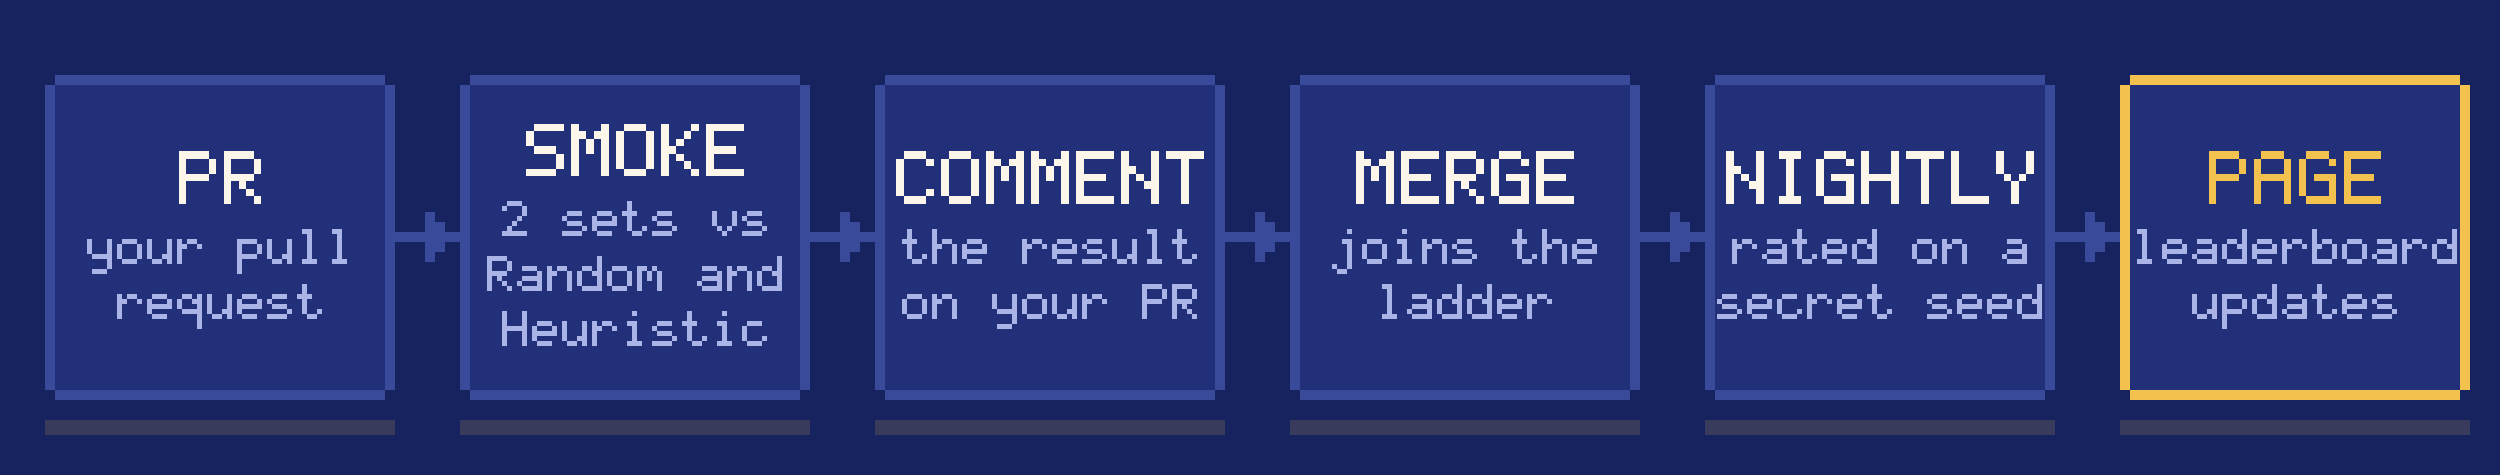
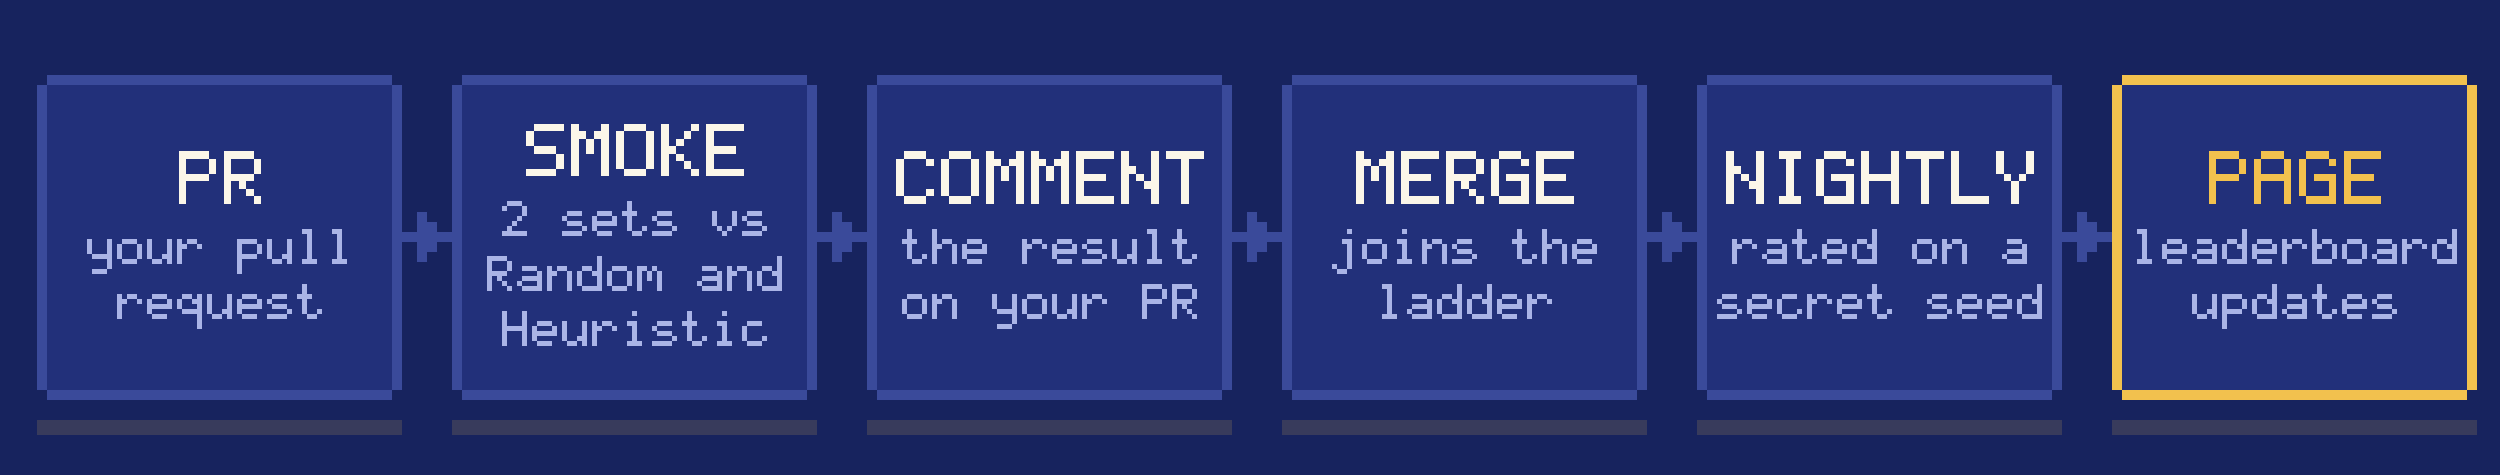
<svg xmlns="http://www.w3.org/2000/svg" viewBox="0 0 1000 190" width="1000" height="190" role="img" shape-rendering="crispEdges">
  <style>.eyes{animation:blink 5s steps(1) infinite}@keyframes blink{0%,93%{opacity:1}94%,97%{opacity:0}98%{opacity:1}}.lit{opacity:.15;animation:lit 6s steps(1) infinite}@keyframes lit{0%,16%{opacity:1}17%,100%{opacity:.15}}.l0{animation-delay:0.0s}.l1{animation-delay:1.0s}.l2{animation-delay:2.0s}.l3{animation-delay:3.0s}.l4{animation-delay:4.0s}.l5{animation-delay:5.0s}@media(prefers-reduced-motion:reduce){*{animation:none!important}.packet{display:none}}</style>
  <rect width="1000" height="190" fill="#17235e" />
  <g>
-     <path fill="#3a4a9a" d="M22 30h132v4h4v122h-4v4h-132v-4h-4v-122h4z" />
-     <path fill="#22307a" d="M22 34h132v122h-132z" />
+     <path fill="#3a4a9a" d="M19 30h138v4h4v122h-4v4h-138v-4h-4v-122h4z" />
+     <path fill="#22307a" d="M19 34h138v122h-138z" />
    <path fill="#fbf6e9" d="M71.5 60.5h12v3h-12zM71.5 63.5h3v3h-3zM83.5 63.5h3v3h-3zM71.5 66.5h3v3h-3zM83.5 66.5h3v3h-3zM71.5 69.5h12v3h-12zM71.5 72.5h3v3h-3zM71.5 75.5h3v3h-3zM71.5 78.5h3v3h-3zM89.5 60.5h12v3h-12zM89.5 63.5h3v3h-3zM101.5 63.5h3v3h-3zM89.5 66.5h3v3h-3zM101.5 66.5h3v3h-3zM89.5 69.5h12v3h-12zM89.5 72.5h3v3h-3zM95.5 72.5h3v3h-3zM89.5 75.5h3v3h-3zM98.5 75.5h3v3h-3zM89.5 78.5h3v3h-3zM101.5 78.5h3v3h-3z" />
    <path fill="#aab4e6" d="M35 95.5h2v2h-2zM43 95.5h2v2h-2zM35 97.5h2v2h-2zM43 97.5h2v2h-2zM35 99.5h2v2h-2zM43 99.5h2v2h-2zM37 101.5h8v2h-8zM43 103.5h2v2h-2zM43 105.5h2v2h-2zM37 107.5h6v2h-6zM49 95.5h6v2h-6zM47 97.5h2v2h-2zM55 97.5h2v2h-2zM47 99.5h2v2h-2zM55 99.5h2v2h-2zM47 101.5h2v2h-2zM55 101.5h2v2h-2zM49 103.5h6v2h-6zM59 95.5h2v2h-2zM67 95.5h2v2h-2zM59 97.5h2v2h-2zM67 97.5h2v2h-2zM59 99.5h2v2h-2zM67 99.5h2v2h-2zM59 101.5h2v2h-2zM65 101.5h4v2h-4zM61 103.5h4v2h-4zM67 103.5h2v2h-2zM71 95.5h2v2h-2zM75 95.5h4v2h-4zM71 97.5h4v2h-4zM79 97.5h2v2h-2zM71 99.5h2v2h-2zM71 101.5h2v2h-2zM71 103.5h2v2h-2zM95 95.5h8v2h-8zM95 97.5h2v2h-2zM103 97.5h2v2h-2zM95 99.5h2v2h-2zM103 99.5h2v2h-2zM95 101.5h8v2h-8zM95 103.5h2v2h-2zM95 105.5h2v2h-2zM95 107.5h2v2h-2zM107 95.5h2v2h-2zM115 95.5h2v2h-2zM107 97.5h2v2h-2zM115 97.5h2v2h-2zM107 99.5h2v2h-2zM115 99.5h2v2h-2zM107 101.5h2v2h-2zM113 101.5h4v2h-4zM109 103.5h4v2h-4zM115 103.5h2v2h-2zM121 91.5h4v2h-4zM123 93.5h2v2h-2zM123 95.5h2v2h-2zM123 97.5h2v2h-2zM123 99.5h2v2h-2zM123 101.5h2v2h-2zM121 103.5h6v2h-6zM133 91.5h4v2h-4zM135 93.5h2v2h-2zM135 95.5h2v2h-2zM135 97.5h2v2h-2zM135 99.5h2v2h-2zM135 101.5h2v2h-2zM133 103.5h6v2h-6z" />
    <path fill="#aab4e6" d="M47 117.5h2v2h-2zM51 117.5h4v2h-4zM47 119.5h4v2h-4zM55 119.5h2v2h-2zM47 121.5h2v2h-2zM47 123.5h2v2h-2zM47 125.5h2v2h-2zM61 117.5h6v2h-6zM59 119.5h2v2h-2zM67 119.5h2v2h-2zM59 121.5h10v2h-10zM59 123.5h2v2h-2zM61 125.5h6v2h-6zM73 117.5h4v2h-4zM79 117.5h2v2h-2zM71 119.5h2v2h-2zM77 119.5h4v2h-4zM71 121.5h2v2h-2zM79 121.5h2v2h-2zM73 123.5h8v2h-8zM79 125.5h2v2h-2zM79 127.5h2v2h-2zM79 129.5h2v2h-2zM83 117.5h2v2h-2zM91 117.5h2v2h-2zM83 119.5h2v2h-2zM91 119.5h2v2h-2zM83 121.5h2v2h-2zM91 121.5h2v2h-2zM83 123.5h2v2h-2zM89 123.5h4v2h-4zM85 125.5h4v2h-4zM91 125.5h2v2h-2zM97 117.5h6v2h-6zM95 119.5h2v2h-2zM103 119.5h2v2h-2zM95 121.5h10v2h-10zM95 123.5h2v2h-2zM97 125.5h6v2h-6zM109 117.5h6v2h-6zM107 119.5h2v2h-2zM109 121.5h6v2h-6zM115 123.5h2v2h-2zM107 125.5h8v2h-8zM121 113.5h2v2h-2zM121 115.5h2v2h-2zM119 117.5h6v2h-6zM121 119.5h2v2h-2zM121 121.5h2v2h-2zM121 123.5h2v2h-2zM127 123.5h2v2h-2zM123 125.5h4v2h-4z" />
  </g>
-   <rect class="lit l0" x="18" y="168" width="140" height="6" fill="#f2c14e" />
-   <path d="M158 95L184 95" fill="none" stroke="#3a4a9a" stroke-width="4" />
-   <path fill="#3a4a9a" d="M178 93h4v4h-4zM174 89h4v4h-4zM174 93h4v4h-4zM174 97h4v4h-4zM170 85h4v4h-4zM170 89h4v4h-4zM170 93h4v4h-4zM170 97h4v4h-4zM170 101h4v4h-4z" />
+   <rect class="lit l0" x="15" y="168" width="146" height="6" fill="#f2c14e" />
+   <path d="M161 95L181 95" fill="none" stroke="#3a4a9a" stroke-width="4" />
+   <path fill="#3a4a9a" d="M175 93h4v4h-4zM171 89h4v4h-4zM171 93h4v4h-4zM171 97h4v4h-4zM167 85h4v4h-4zM167 89h4v4h-4zM167 93h4v4h-4zM167 97h4v4h-4zM167 101h4v4h-4z" />
  <g>
-     <path fill="#3a4a9a" d="M188 30h132v4h4v122h-4v4h-132v-4h-4v-122h4z" />
-     <path fill="#22307a" d="M188 34h132v122h-132z" />
+     <path fill="#3a4a9a" d="M185 30h138v4h4v122h-4v4h-138v-4h-4v-122h4z" />
+     <path fill="#22307a" d="M185 34h138v122h-138z" />
    <path fill="#fbf6e9" d="M213.5 49.5h12v3h-12zM210.5 52.5h3v3h-3zM210.5 55.5h3v3h-3zM213.5 58.5h9v3h-9zM222.5 61.5h3v3h-3zM222.5 64.5h3v3h-3zM210.5 67.5h12v3h-12zM228.5 49.5h3v3h-3zM240.5 49.5h3v3h-3zM228.5 52.5h6v3h-6zM237.5 52.5h6v3h-6zM228.5 55.5h3v3h-3zM234.5 55.5h3v3h-3zM240.5 55.5h3v3h-3zM228.5 58.5h3v3h-3zM234.5 58.5h3v3h-3zM240.5 58.5h3v3h-3zM228.5 61.5h3v3h-3zM240.5 61.5h3v3h-3zM228.5 64.5h3v3h-3zM240.5 64.5h3v3h-3zM228.5 67.5h3v3h-3zM240.5 67.5h3v3h-3zM249.5 49.5h9v3h-9zM246.5 52.5h3v3h-3zM258.5 52.5h3v3h-3zM246.5 55.5h3v3h-3zM258.5 55.5h3v3h-3zM246.5 58.5h3v3h-3zM258.5 58.5h3v3h-3zM246.5 61.5h3v3h-3zM258.5 61.5h3v3h-3zM246.5 64.5h3v3h-3zM258.5 64.5h3v3h-3zM249.5 67.5h9v3h-9zM264.5 49.5h3v3h-3zM276.5 49.5h3v3h-3zM264.5 52.5h3v3h-3zM273.5 52.5h3v3h-3zM264.5 55.5h3v3h-3zM270.5 55.5h3v3h-3zM264.5 58.5h6v3h-6zM264.5 61.5h3v3h-3zM270.5 61.5h3v3h-3zM264.5 64.5h3v3h-3zM273.5 64.5h3v3h-3zM264.5 67.5h3v3h-3zM276.5 67.5h3v3h-3zM282.5 49.5h15v3h-15zM282.5 52.5h3v3h-3zM282.5 55.5h3v3h-3zM282.5 58.5h12v3h-12zM282.5 61.5h3v3h-3zM282.5 64.5h3v3h-3zM282.5 67.5h15v3h-15z" />
    <path fill="#aab4e6" d="M203 80.5h6v2h-6zM201 82.5h2v2h-2zM209 82.5h2v2h-2zM209 84.5h2v2h-2zM207 86.5h2v2h-2zM205 88.5h2v2h-2zM203 90.5h2v2h-2zM201 92.5h10v2h-10zM227 84.5h6v2h-6zM225 86.5h2v2h-2zM227 88.5h6v2h-6zM233 90.5h2v2h-2zM225 92.5h8v2h-8zM239 84.5h6v2h-6zM237 86.5h2v2h-2zM245 86.5h2v2h-2zM237 88.5h10v2h-10zM237 90.5h2v2h-2zM239 92.5h6v2h-6zM251 80.5h2v2h-2zM251 82.5h2v2h-2zM249 84.5h6v2h-6zM251 86.5h2v2h-2zM251 88.5h2v2h-2zM251 90.5h2v2h-2zM257 90.5h2v2h-2zM253 92.5h4v2h-4zM263 84.5h6v2h-6zM261 86.5h2v2h-2zM263 88.5h6v2h-6zM269 90.5h2v2h-2zM261 92.5h8v2h-8zM285 84.5h2v2h-2zM293 84.5h2v2h-2zM285 86.5h2v2h-2zM293 86.5h2v2h-2zM285 88.5h2v2h-2zM293 88.5h2v2h-2zM287 90.5h2v2h-2zM291 90.5h2v2h-2zM289 92.5h2v2h-2zM299 84.5h6v2h-6zM297 86.5h2v2h-2zM299 88.5h6v2h-6zM305 90.5h2v2h-2zM297 92.5h8v2h-8z" />
    <path fill="#aab4e6" d="M195 102.5h8v2h-8zM195 104.5h2v2h-2zM203 104.5h2v2h-2zM195 106.5h2v2h-2zM203 106.5h2v2h-2zM195 108.5h8v2h-8zM195 110.5h2v2h-2zM199 110.5h2v2h-2zM195 112.5h2v2h-2zM201 112.5h2v2h-2zM195 114.5h2v2h-2zM203 114.5h2v2h-2zM209 106.5h6v2h-6zM215 108.5h2v2h-2zM209 110.5h8v2h-8zM207 112.5h2v2h-2zM215 112.5h2v2h-2zM209 114.5h8v2h-8zM219 106.5h2v2h-2zM223 106.5h4v2h-4zM219 108.5h4v2h-4zM227 108.5h2v2h-2zM219 110.5h2v2h-2zM227 110.5h2v2h-2zM219 112.5h2v2h-2zM227 112.5h2v2h-2zM219 114.5h2v2h-2zM227 114.5h2v2h-2zM239 102.5h2v2h-2zM239 104.5h2v2h-2zM233 106.5h4v2h-4zM239 106.5h2v2h-2zM231 108.5h2v2h-2zM237 108.5h4v2h-4zM231 110.5h2v2h-2zM239 110.5h2v2h-2zM231 112.5h2v2h-2zM239 112.5h2v2h-2zM233 114.5h8v2h-8zM245 106.5h6v2h-6zM243 108.5h2v2h-2zM251 108.5h2v2h-2zM243 110.5h2v2h-2zM251 110.5h2v2h-2zM243 112.5h2v2h-2zM251 112.5h2v2h-2zM245 114.5h6v2h-6zM255 106.5h4v2h-4zM261 106.5h2v2h-2zM255 108.5h2v2h-2zM259 108.5h2v2h-2zM263 108.5h2v2h-2zM255 110.5h2v2h-2zM259 110.5h2v2h-2zM263 110.5h2v2h-2zM255 112.5h2v2h-2zM263 112.5h2v2h-2zM255 114.5h2v2h-2zM263 114.5h2v2h-2zM281 106.5h6v2h-6zM287 108.5h2v2h-2zM281 110.5h8v2h-8zM279 112.5h2v2h-2zM287 112.5h2v2h-2zM281 114.5h8v2h-8zM291 106.5h2v2h-2zM295 106.5h4v2h-4zM291 108.5h4v2h-4zM299 108.5h2v2h-2zM291 110.5h2v2h-2zM299 110.5h2v2h-2zM291 112.5h2v2h-2zM299 112.5h2v2h-2zM291 114.5h2v2h-2zM299 114.5h2v2h-2zM311 102.5h2v2h-2zM311 104.5h2v2h-2zM305 106.5h4v2h-4zM311 106.5h2v2h-2zM303 108.5h2v2h-2zM309 108.5h4v2h-4zM303 110.5h2v2h-2zM311 110.5h2v2h-2zM303 112.5h2v2h-2zM311 112.5h2v2h-2zM305 114.5h8v2h-8z" />
    <path fill="#aab4e6" d="M201 124.5h2v2h-2zM209 124.5h2v2h-2zM201 126.5h2v2h-2zM209 126.5h2v2h-2zM201 128.5h2v2h-2zM209 128.5h2v2h-2zM201 130.5h10v2h-10zM201 132.5h2v2h-2zM209 132.5h2v2h-2zM201 134.5h2v2h-2zM209 134.5h2v2h-2zM201 136.5h2v2h-2zM209 136.5h2v2h-2zM215 128.5h6v2h-6zM213 130.5h2v2h-2zM221 130.5h2v2h-2zM213 132.5h10v2h-10zM213 134.5h2v2h-2zM215 136.5h6v2h-6zM225 128.5h2v2h-2zM233 128.5h2v2h-2zM225 130.5h2v2h-2zM233 130.5h2v2h-2zM225 132.5h2v2h-2zM233 132.5h2v2h-2zM225 134.5h2v2h-2zM231 134.5h4v2h-4zM227 136.5h4v2h-4zM233 136.5h2v2h-2zM237 128.5h2v2h-2zM241 128.5h4v2h-4zM237 130.5h4v2h-4zM245 130.5h2v2h-2zM237 132.5h2v2h-2zM237 134.5h2v2h-2zM237 136.5h2v2h-2zM253 124.5h2v2h-2zM251 128.5h4v2h-4zM253 130.5h2v2h-2zM253 132.5h2v2h-2zM253 134.5h2v2h-2zM251 136.5h6v2h-6zM263 128.5h6v2h-6zM261 130.5h2v2h-2zM263 132.5h6v2h-6zM269 134.5h2v2h-2zM261 136.5h8v2h-8zM275 124.5h2v2h-2zM275 126.5h2v2h-2zM273 128.5h6v2h-6zM275 130.5h2v2h-2zM275 132.5h2v2h-2zM275 134.5h2v2h-2zM281 134.5h2v2h-2zM277 136.5h4v2h-4zM289 124.5h2v2h-2zM287 128.5h4v2h-4zM289 130.5h2v2h-2zM289 132.5h2v2h-2zM289 134.5h2v2h-2zM287 136.5h6v2h-6zM299 128.5h6v2h-6zM297 130.5h2v2h-2zM297 132.5h2v2h-2zM297 134.5h2v2h-2zM305 134.5h2v2h-2zM299 136.5h6v2h-6z" />
  </g>
-   <rect class="lit l1" x="184" y="168" width="140" height="6" fill="#f2c14e" />
-   <path d="M324 95L350 95" fill="none" stroke="#3a4a9a" stroke-width="4" />
-   <path fill="#3a4a9a" d="M344 93h4v4h-4zM340 89h4v4h-4zM340 93h4v4h-4zM340 97h4v4h-4zM336 85h4v4h-4zM336 89h4v4h-4zM336 93h4v4h-4zM336 97h4v4h-4zM336 101h4v4h-4z" />
+   <rect class="lit l1" x="181" y="168" width="146" height="6" fill="#f2c14e" />
+   <path d="M327 95L347 95" fill="none" stroke="#3a4a9a" stroke-width="4" />
+   <path fill="#3a4a9a" d="M341 93h4v4h-4zM337 89h4v4h-4zM337 93h4v4h-4zM337 97h4v4h-4zM333 85h4v4h-4zM333 89h4v4h-4zM333 93h4v4h-4zM333 97h4v4h-4zM333 101h4v4h-4z" />
  <g>
-     <path fill="#3a4a9a" d="M354 30h132v4h4v122h-4v4h-132v-4h-4v-122h4z" />
-     <path fill="#22307a" d="M354 34h132v122h-132z" />
+     <path fill="#3a4a9a" d="M351 30h138v4h4v122h-4v4h-138v-4h-4v-122h4z" />
+     <path fill="#22307a" d="M351 34h138v122h-138z" />
    <path fill="#fbf6e9" d="M361.5 60.5h9v3h-9zM358.5 63.5h3v3h-3zM370.5 63.5h3v3h-3zM358.5 66.5h3v3h-3zM358.5 69.5h3v3h-3zM358.5 72.5h3v3h-3zM358.5 75.5h3v3h-3zM370.5 75.5h3v3h-3zM361.5 78.5h9v3h-9zM379.5 60.5h9v3h-9zM376.5 63.5h3v3h-3zM388.5 63.5h3v3h-3zM376.5 66.5h3v3h-3zM388.5 66.5h3v3h-3zM376.5 69.5h3v3h-3zM388.5 69.5h3v3h-3zM376.5 72.5h3v3h-3zM388.5 72.5h3v3h-3zM376.5 75.5h3v3h-3zM388.5 75.5h3v3h-3zM379.5 78.5h9v3h-9zM394.5 60.5h3v3h-3zM406.5 60.5h3v3h-3zM394.5 63.5h6v3h-6zM403.5 63.5h6v3h-6zM394.5 66.5h3v3h-3zM400.5 66.5h3v3h-3zM406.5 66.5h3v3h-3zM394.5 69.5h3v3h-3zM400.5 69.5h3v3h-3zM406.5 69.5h3v3h-3zM394.5 72.5h3v3h-3zM406.5 72.5h3v3h-3zM394.5 75.5h3v3h-3zM406.5 75.5h3v3h-3zM394.5 78.5h3v3h-3zM406.5 78.5h3v3h-3zM412.5 60.5h3v3h-3zM424.5 60.5h3v3h-3zM412.5 63.5h6v3h-6zM421.5 63.5h6v3h-6zM412.5 66.5h3v3h-3zM418.5 66.5h3v3h-3zM424.5 66.5h3v3h-3zM412.5 69.5h3v3h-3zM418.5 69.5h3v3h-3zM424.5 69.5h3v3h-3zM412.5 72.5h3v3h-3zM424.5 72.5h3v3h-3zM412.5 75.5h3v3h-3zM424.5 75.5h3v3h-3zM412.5 78.5h3v3h-3zM424.5 78.5h3v3h-3zM430.5 60.5h15v3h-15zM430.5 63.5h3v3h-3zM430.5 66.5h3v3h-3zM430.5 69.5h12v3h-12zM430.5 72.5h3v3h-3zM430.5 75.5h3v3h-3zM430.5 78.5h15v3h-15zM448.5 60.5h3v3h-3zM460.5 60.5h3v3h-3zM448.5 63.5h3v3h-3zM460.5 63.5h3v3h-3zM448.5 66.5h6v3h-6zM460.5 66.5h3v3h-3zM448.5 69.5h3v3h-3zM454.5 69.5h3v3h-3zM460.5 69.5h3v3h-3zM448.5 72.5h3v3h-3zM457.5 72.5h6v3h-6zM448.5 75.5h3v3h-3zM460.5 75.5h3v3h-3zM448.5 78.5h3v3h-3zM460.5 78.5h3v3h-3zM466.5 60.5h15v3h-15zM472.5 63.5h3v3h-3zM472.5 66.5h3v3h-3zM472.5 69.5h3v3h-3zM472.5 72.5h3v3h-3zM472.5 75.5h3v3h-3zM472.5 78.5h3v3h-3z" />
    <path fill="#aab4e6" d="M363 91.5h2v2h-2zM363 93.5h2v2h-2zM361 95.5h6v2h-6zM363 97.5h2v2h-2zM363 99.5h2v2h-2zM363 101.5h2v2h-2zM369 101.5h2v2h-2zM365 103.5h4v2h-4zM373 91.5h2v2h-2zM373 93.5h2v2h-2zM373 95.5h2v2h-2zM377 95.5h4v2h-4zM373 97.5h4v2h-4zM381 97.5h2v2h-2zM373 99.5h2v2h-2zM381 99.5h2v2h-2zM373 101.5h2v2h-2zM381 101.5h2v2h-2zM373 103.5h2v2h-2zM381 103.5h2v2h-2zM387 95.5h6v2h-6zM385 97.5h2v2h-2zM393 97.5h2v2h-2zM385 99.5h10v2h-10zM385 101.5h2v2h-2zM387 103.5h6v2h-6zM409 95.5h2v2h-2zM413 95.5h4v2h-4zM409 97.5h4v2h-4zM417 97.5h2v2h-2zM409 99.5h2v2h-2zM409 101.5h2v2h-2zM409 103.5h2v2h-2zM423 95.5h6v2h-6zM421 97.5h2v2h-2zM429 97.5h2v2h-2zM421 99.5h10v2h-10zM421 101.5h2v2h-2zM423 103.5h6v2h-6zM435 95.5h6v2h-6zM433 97.5h2v2h-2zM435 99.5h6v2h-6zM441 101.5h2v2h-2zM433 103.5h8v2h-8zM445 95.5h2v2h-2zM453 95.5h2v2h-2zM445 97.5h2v2h-2zM453 97.5h2v2h-2zM445 99.5h2v2h-2zM453 99.5h2v2h-2zM445 101.5h2v2h-2zM451 101.5h4v2h-4zM447 103.5h4v2h-4zM453 103.5h2v2h-2zM459 91.5h4v2h-4zM461 93.5h2v2h-2zM461 95.5h2v2h-2zM461 97.5h2v2h-2zM461 99.5h2v2h-2zM461 101.5h2v2h-2zM459 103.5h6v2h-6zM471 91.5h2v2h-2zM471 93.5h2v2h-2zM469 95.5h6v2h-6zM471 97.5h2v2h-2zM471 99.5h2v2h-2zM471 101.5h2v2h-2zM477 101.5h2v2h-2zM473 103.5h4v2h-4z" />
    <path fill="#aab4e6" d="M363 117.5h6v2h-6zM361 119.5h2v2h-2zM369 119.5h2v2h-2zM361 121.5h2v2h-2zM369 121.5h2v2h-2zM361 123.5h2v2h-2zM369 123.5h2v2h-2zM363 125.5h6v2h-6zM373 117.5h2v2h-2zM377 117.5h4v2h-4zM373 119.5h4v2h-4zM381 119.5h2v2h-2zM373 121.5h2v2h-2zM381 121.5h2v2h-2zM373 123.5h2v2h-2zM381 123.5h2v2h-2zM373 125.5h2v2h-2zM381 125.5h2v2h-2zM397 117.5h2v2h-2zM405 117.5h2v2h-2zM397 119.5h2v2h-2zM405 119.5h2v2h-2zM397 121.5h2v2h-2zM405 121.5h2v2h-2zM399 123.5h8v2h-8zM405 125.5h2v2h-2zM405 127.5h2v2h-2zM399 129.5h6v2h-6zM411 117.5h6v2h-6zM409 119.5h2v2h-2zM417 119.5h2v2h-2zM409 121.5h2v2h-2zM417 121.5h2v2h-2zM409 123.5h2v2h-2zM417 123.5h2v2h-2zM411 125.5h6v2h-6zM421 117.5h2v2h-2zM429 117.5h2v2h-2zM421 119.5h2v2h-2zM429 119.5h2v2h-2zM421 121.5h2v2h-2zM429 121.5h2v2h-2zM421 123.5h2v2h-2zM427 123.5h4v2h-4zM423 125.5h4v2h-4zM429 125.5h2v2h-2zM433 117.5h2v2h-2zM437 117.5h4v2h-4zM433 119.5h4v2h-4zM441 119.5h2v2h-2zM433 121.5h2v2h-2zM433 123.5h2v2h-2zM433 125.5h2v2h-2zM457 113.5h8v2h-8zM457 115.5h2v2h-2zM465 115.5h2v2h-2zM457 117.5h2v2h-2zM465 117.5h2v2h-2zM457 119.5h8v2h-8zM457 121.5h2v2h-2zM457 123.5h2v2h-2zM457 125.5h2v2h-2zM469 113.5h8v2h-8zM469 115.5h2v2h-2zM477 115.5h2v2h-2zM469 117.5h2v2h-2zM477 117.5h2v2h-2zM469 119.5h8v2h-8zM469 121.5h2v2h-2zM473 121.5h2v2h-2zM469 123.5h2v2h-2zM475 123.5h2v2h-2zM469 125.5h2v2h-2zM477 125.5h2v2h-2z" />
  </g>
-   <rect class="lit l2" x="350" y="168" width="140" height="6" fill="#f2c14e" />
-   <path d="M490 95L516 95" fill="none" stroke="#3a4a9a" stroke-width="4" />
-   <path fill="#3a4a9a" d="M510 93h4v4h-4zM506 89h4v4h-4zM506 93h4v4h-4zM506 97h4v4h-4zM502 85h4v4h-4zM502 89h4v4h-4zM502 93h4v4h-4zM502 97h4v4h-4zM502 101h4v4h-4z" />
+   <rect class="lit l2" x="347" y="168" width="146" height="6" fill="#f2c14e" />
+   <path d="M493 95L513 95" fill="none" stroke="#3a4a9a" stroke-width="4" />
+   <path fill="#3a4a9a" d="M507 93h4v4h-4zM503 89h4v4h-4zM503 93h4v4h-4zM503 97h4v4h-4zM499 85h4v4h-4zM499 89h4v4h-4zM499 93h4v4h-4zM499 97h4v4h-4zM499 101h4v4h-4z" />
  <g>
-     <path fill="#3a4a9a" d="M520 30h132v4h4v122h-4v4h-132v-4h-4v-122h4z" />
-     <path fill="#22307a" d="M520 34h132v122h-132z" />
+     <path fill="#3a4a9a" d="M517 30h138v4h4v122h-4v4h-138v-4h-4v-122h4z" />
+     <path fill="#22307a" d="M517 34h138v122h-138z" />
    <path fill="#fbf6e9" d="M542.5 60.5h3v3h-3zM554.5 60.5h3v3h-3zM542.5 63.5h6v3h-6zM551.5 63.5h6v3h-6zM542.5 66.5h3v3h-3zM548.5 66.5h3v3h-3zM554.5 66.5h3v3h-3zM542.5 69.5h3v3h-3zM548.5 69.5h3v3h-3zM554.5 69.5h3v3h-3zM542.5 72.5h3v3h-3zM554.5 72.5h3v3h-3zM542.5 75.5h3v3h-3zM554.5 75.5h3v3h-3zM542.5 78.5h3v3h-3zM554.5 78.5h3v3h-3zM560.5 60.5h15v3h-15zM560.5 63.5h3v3h-3zM560.5 66.5h3v3h-3zM560.5 69.5h12v3h-12zM560.5 72.5h3v3h-3zM560.5 75.5h3v3h-3zM560.5 78.5h15v3h-15zM578.5 60.5h12v3h-12zM578.5 63.5h3v3h-3zM590.5 63.5h3v3h-3zM578.5 66.5h3v3h-3zM590.5 66.5h3v3h-3zM578.5 69.5h12v3h-12zM578.5 72.5h3v3h-3zM584.5 72.5h3v3h-3zM578.5 75.5h3v3h-3zM587.5 75.5h3v3h-3zM578.5 78.5h3v3h-3zM590.5 78.5h3v3h-3zM599.5 60.5h9v3h-9zM596.5 63.5h3v3h-3zM608.5 63.5h3v3h-3zM596.5 66.5h3v3h-3zM596.5 69.5h3v3h-3zM602.5 69.5h9v3h-9zM596.5 72.5h3v3h-3zM608.5 72.5h3v3h-3zM596.5 75.5h3v3h-3zM608.5 75.5h3v3h-3zM599.5 78.5h12v3h-12zM614.5 60.5h15v3h-15zM614.5 63.5h3v3h-3zM614.5 66.5h3v3h-3zM614.5 69.5h12v3h-12zM614.5 72.5h3v3h-3zM614.5 75.5h3v3h-3zM614.5 78.5h15v3h-15z" />
    <path fill="#aab4e6" d="M539 91.5h2v2h-2zM537 95.5h4v2h-4zM539 97.5h2v2h-2zM539 99.5h2v2h-2zM539 101.5h2v2h-2zM539 103.5h2v2h-2zM533 105.5h2v2h-2zM539 105.5h2v2h-2zM535 107.5h4v2h-4zM547 95.5h6v2h-6zM545 97.5h2v2h-2zM553 97.5h2v2h-2zM545 99.5h2v2h-2zM553 99.5h2v2h-2zM545 101.5h2v2h-2zM553 101.5h2v2h-2zM547 103.5h6v2h-6zM561 91.5h2v2h-2zM559 95.5h4v2h-4zM561 97.5h2v2h-2zM561 99.5h2v2h-2zM561 101.5h2v2h-2zM559 103.5h6v2h-6zM569 95.5h2v2h-2zM573 95.5h4v2h-4zM569 97.5h4v2h-4zM577 97.5h2v2h-2zM569 99.5h2v2h-2zM577 99.5h2v2h-2zM569 101.5h2v2h-2zM577 101.5h2v2h-2zM569 103.5h2v2h-2zM577 103.5h2v2h-2zM583 95.5h6v2h-6zM581 97.5h2v2h-2zM583 99.5h6v2h-6zM589 101.5h2v2h-2zM581 103.5h8v2h-8zM607 91.5h2v2h-2zM607 93.5h2v2h-2zM605 95.5h6v2h-6zM607 97.5h2v2h-2zM607 99.5h2v2h-2zM607 101.5h2v2h-2zM613 101.5h2v2h-2zM609 103.5h4v2h-4zM617 91.5h2v2h-2zM617 93.5h2v2h-2zM617 95.5h2v2h-2zM621 95.5h4v2h-4zM617 97.5h4v2h-4zM625 97.5h2v2h-2zM617 99.5h2v2h-2zM625 99.5h2v2h-2zM617 101.5h2v2h-2zM625 101.5h2v2h-2zM617 103.5h2v2h-2zM625 103.5h2v2h-2zM631 95.5h6v2h-6zM629 97.5h2v2h-2zM637 97.5h2v2h-2zM629 99.5h10v2h-10zM629 101.5h2v2h-2zM631 103.5h6v2h-6z" />
    <path fill="#aab4e6" d="M553 113.5h4v2h-4zM555 115.5h2v2h-2zM555 117.5h2v2h-2zM555 119.5h2v2h-2zM555 121.5h2v2h-2zM555 123.5h2v2h-2zM553 125.5h6v2h-6zM565 117.5h6v2h-6zM571 119.5h2v2h-2zM565 121.5h8v2h-8zM563 123.5h2v2h-2zM571 123.5h2v2h-2zM565 125.5h8v2h-8zM583 113.5h2v2h-2zM583 115.5h2v2h-2zM577 117.5h4v2h-4zM583 117.5h2v2h-2zM575 119.5h2v2h-2zM581 119.5h4v2h-4zM575 121.5h2v2h-2zM583 121.5h2v2h-2zM575 123.5h2v2h-2zM583 123.5h2v2h-2zM577 125.5h8v2h-8zM595 113.5h2v2h-2zM595 115.5h2v2h-2zM589 117.5h4v2h-4zM595 117.5h2v2h-2zM587 119.5h2v2h-2zM593 119.5h4v2h-4zM587 121.5h2v2h-2zM595 121.5h2v2h-2zM587 123.5h2v2h-2zM595 123.5h2v2h-2zM589 125.5h8v2h-8zM601 117.5h6v2h-6zM599 119.5h2v2h-2zM607 119.5h2v2h-2zM599 121.5h10v2h-10zM599 123.5h2v2h-2zM601 125.5h6v2h-6zM611 117.5h2v2h-2zM615 117.5h4v2h-4zM611 119.5h4v2h-4zM619 119.5h2v2h-2zM611 121.5h2v2h-2zM611 123.5h2v2h-2zM611 125.5h2v2h-2z" />
  </g>
-   <rect class="lit l3" x="516" y="168" width="140" height="6" fill="#f2c14e" />
-   <path d="M656 95L682 95" fill="none" stroke="#3a4a9a" stroke-width="4" />
-   <path fill="#3a4a9a" d="M676 93h4v4h-4zM672 89h4v4h-4zM672 93h4v4h-4zM672 97h4v4h-4zM668 85h4v4h-4zM668 89h4v4h-4zM668 93h4v4h-4zM668 97h4v4h-4zM668 101h4v4h-4z" />
+   <rect class="lit l3" x="513" y="168" width="146" height="6" fill="#f2c14e" />
+   <path d="M659 95L679 95" fill="none" stroke="#3a4a9a" stroke-width="4" />
+   <path fill="#3a4a9a" d="M673 93h4v4h-4zM669 89h4v4h-4zM669 93h4v4h-4zM669 97h4v4h-4zM665 85h4v4h-4zM665 89h4v4h-4zM665 93h4v4h-4zM665 97h4v4h-4zM665 101h4v4h-4z" />
  <g>
-     <path fill="#3a4a9a" d="M686 30h132v4h4v122h-4v4h-132v-4h-4v-122h4z" />
-     <path fill="#22307a" d="M686 34h132v122h-132z" />
+     <path fill="#3a4a9a" d="M683 30h138v4h4v122h-4v4h-138v-4h-4v-122h4z" />
+     <path fill="#22307a" d="M683 34h138v122h-138z" />
    <path fill="#fbf6e9" d="M690.5 60.5h3v3h-3zM702.5 60.5h3v3h-3zM690.5 63.5h3v3h-3zM702.5 63.5h3v3h-3zM690.5 66.5h6v3h-6zM702.5 66.5h3v3h-3zM690.5 69.5h3v3h-3zM696.5 69.5h3v3h-3zM702.5 69.5h3v3h-3zM690.5 72.5h3v3h-3zM699.5 72.5h6v3h-6zM690.5 75.5h3v3h-3zM702.5 75.5h3v3h-3zM690.5 78.5h3v3h-3zM702.5 78.5h3v3h-3zM711.5 60.5h9v3h-9zM714.5 63.5h3v3h-3zM714.5 66.5h3v3h-3zM714.5 69.5h3v3h-3zM714.5 72.5h3v3h-3zM714.5 75.5h3v3h-3zM711.5 78.5h9v3h-9zM729.5 60.5h9v3h-9zM726.5 63.5h3v3h-3zM738.5 63.5h3v3h-3zM726.5 66.5h3v3h-3zM726.5 69.5h3v3h-3zM732.5 69.5h9v3h-9zM726.5 72.5h3v3h-3zM738.5 72.5h3v3h-3zM726.5 75.5h3v3h-3zM738.5 75.5h3v3h-3zM729.5 78.5h12v3h-12zM744.5 60.5h3v3h-3zM756.5 60.5h3v3h-3zM744.5 63.5h3v3h-3zM756.5 63.5h3v3h-3zM744.5 66.5h3v3h-3zM756.5 66.5h3v3h-3zM744.5 69.5h15v3h-15zM744.5 72.5h3v3h-3zM756.5 72.5h3v3h-3zM744.5 75.5h3v3h-3zM756.5 75.5h3v3h-3zM744.5 78.5h3v3h-3zM756.5 78.5h3v3h-3zM762.5 60.5h15v3h-15zM768.5 63.5h3v3h-3zM768.5 66.5h3v3h-3zM768.5 69.5h3v3h-3zM768.5 72.5h3v3h-3zM768.5 75.5h3v3h-3zM768.5 78.5h3v3h-3zM780.5 60.5h3v3h-3zM780.5 63.5h3v3h-3zM780.5 66.5h3v3h-3zM780.5 69.5h3v3h-3zM780.5 72.5h3v3h-3zM780.5 75.5h3v3h-3zM780.5 78.5h15v3h-15zM798.5 60.5h3v3h-3zM810.5 60.5h3v3h-3zM798.5 63.5h3v3h-3zM810.5 63.5h3v3h-3zM798.5 66.5h3v3h-3zM810.5 66.5h3v3h-3zM801.5 69.5h3v3h-3zM807.5 69.5h3v3h-3zM804.5 72.5h3v3h-3zM804.5 75.5h3v3h-3zM804.5 78.5h3v3h-3z" />
    <path fill="#aab4e6" d="M693 95.5h2v2h-2zM697 95.5h4v2h-4zM693 97.5h4v2h-4zM701 97.5h2v2h-2zM693 99.5h2v2h-2zM693 101.5h2v2h-2zM693 103.5h2v2h-2zM707 95.5h6v2h-6zM713 97.5h2v2h-2zM707 99.5h8v2h-8zM705 101.5h2v2h-2zM713 101.5h2v2h-2zM707 103.5h8v2h-8zM719 91.5h2v2h-2zM719 93.5h2v2h-2zM717 95.5h6v2h-6zM719 97.5h2v2h-2zM719 99.5h2v2h-2zM719 101.5h2v2h-2zM725 101.5h2v2h-2zM721 103.5h4v2h-4zM731 95.5h6v2h-6zM729 97.5h2v2h-2zM737 97.5h2v2h-2zM729 99.5h10v2h-10zM729 101.5h2v2h-2zM731 103.5h6v2h-6zM749 91.5h2v2h-2zM749 93.5h2v2h-2zM743 95.5h4v2h-4zM749 95.5h2v2h-2zM741 97.5h2v2h-2zM747 97.5h4v2h-4zM741 99.5h2v2h-2zM749 99.5h2v2h-2zM741 101.5h2v2h-2zM749 101.5h2v2h-2zM743 103.5h8v2h-8zM767 95.5h6v2h-6zM765 97.5h2v2h-2zM773 97.5h2v2h-2zM765 99.5h2v2h-2zM773 99.5h2v2h-2zM765 101.5h2v2h-2zM773 101.5h2v2h-2zM767 103.5h6v2h-6zM777 95.5h2v2h-2zM781 95.5h4v2h-4zM777 97.5h4v2h-4zM785 97.5h2v2h-2zM777 99.5h2v2h-2zM785 99.5h2v2h-2zM777 101.5h2v2h-2zM785 101.5h2v2h-2zM777 103.5h2v2h-2zM785 103.5h2v2h-2zM803 95.5h6v2h-6zM809 97.5h2v2h-2zM803 99.5h8v2h-8zM801 101.5h2v2h-2zM809 101.5h2v2h-2zM803 103.5h8v2h-8z" />
    <path fill="#aab4e6" d="M689 117.5h6v2h-6zM687 119.5h2v2h-2zM689 121.5h6v2h-6zM695 123.5h2v2h-2zM687 125.5h8v2h-8zM701 117.5h6v2h-6zM699 119.5h2v2h-2zM707 119.5h2v2h-2zM699 121.5h10v2h-10zM699 123.5h2v2h-2zM701 125.5h6v2h-6zM713 117.5h6v2h-6zM711 119.5h2v2h-2zM711 121.5h2v2h-2zM711 123.5h2v2h-2zM719 123.5h2v2h-2zM713 125.5h6v2h-6zM723 117.5h2v2h-2zM727 117.5h4v2h-4zM723 119.5h4v2h-4zM731 119.5h2v2h-2zM723 121.5h2v2h-2zM723 123.5h2v2h-2zM723 125.5h2v2h-2zM737 117.5h6v2h-6zM735 119.5h2v2h-2zM743 119.5h2v2h-2zM735 121.5h10v2h-10zM735 123.5h2v2h-2zM737 125.5h6v2h-6zM749 113.5h2v2h-2zM749 115.5h2v2h-2zM747 117.5h6v2h-6zM749 119.5h2v2h-2zM749 121.5h2v2h-2zM749 123.5h2v2h-2zM755 123.5h2v2h-2zM751 125.5h4v2h-4zM773 117.5h6v2h-6zM771 119.5h2v2h-2zM773 121.5h6v2h-6zM779 123.5h2v2h-2zM771 125.5h8v2h-8zM785 117.5h6v2h-6zM783 119.5h2v2h-2zM791 119.5h2v2h-2zM783 121.5h10v2h-10zM783 123.5h2v2h-2zM785 125.5h6v2h-6zM797 117.5h6v2h-6zM795 119.5h2v2h-2zM803 119.5h2v2h-2zM795 121.5h10v2h-10zM795 123.5h2v2h-2zM797 125.5h6v2h-6zM815 113.5h2v2h-2zM815 115.5h2v2h-2zM809 117.5h4v2h-4zM815 117.5h2v2h-2zM807 119.5h2v2h-2zM813 119.5h4v2h-4zM807 121.5h2v2h-2zM815 121.5h2v2h-2zM807 123.5h2v2h-2zM815 123.5h2v2h-2zM809 125.5h8v2h-8z" />
  </g>
-   <rect class="lit l4" x="682" y="168" width="140" height="6" fill="#f2c14e" />
-   <path d="M822 95L848 95" fill="none" stroke="#3a4a9a" stroke-width="4" />
-   <path fill="#3a4a9a" d="M842 93h4v4h-4zM838 89h4v4h-4zM838 93h4v4h-4zM838 97h4v4h-4zM834 85h4v4h-4zM834 89h4v4h-4zM834 93h4v4h-4zM834 97h4v4h-4zM834 101h4v4h-4z" />
+   <rect class="lit l4" x="679" y="168" width="146" height="6" fill="#f2c14e" />
+   <path d="M825 95L845 95" fill="none" stroke="#3a4a9a" stroke-width="4" />
+   <path fill="#3a4a9a" d="M839 93h4v4h-4zM835 89h4v4h-4zM835 93h4v4h-4zM835 97h4v4h-4zM831 85h4v4h-4zM831 89h4v4h-4zM831 93h4v4h-4zM831 97h4v4h-4zM831 101h4v4h-4z" />
  <g>
-     <path fill="#f2c14e" d="M852 30h132v4h4v122h-4v4h-132v-4h-4v-122h4z" />
-     <path fill="#22307a" d="M852 34h132v122h-132z" />
+     <path fill="#f2c14e" d="M849 30h138v4h4v122h-4v4h-138v-4h-4v-122h4z" />
+     <path fill="#22307a" d="M849 34h138v122h-138z" />
    <path fill="#f2c14e" d="M883.5 60.5h12v3h-12zM883.5 63.5h3v3h-3zM895.5 63.5h3v3h-3zM883.5 66.5h3v3h-3zM895.5 66.5h3v3h-3zM883.5 69.5h12v3h-12zM883.5 72.5h3v3h-3zM883.5 75.5h3v3h-3zM883.5 78.5h3v3h-3zM904.5 60.5h9v3h-9zM901.5 63.5h3v3h-3zM913.5 63.5h3v3h-3zM901.5 66.5h3v3h-3zM913.5 66.5h3v3h-3zM901.5 69.5h15v3h-15zM901.5 72.5h3v3h-3zM913.5 72.5h3v3h-3zM901.5 75.5h3v3h-3zM913.5 75.5h3v3h-3zM901.5 78.5h3v3h-3zM913.5 78.5h3v3h-3zM922.5 60.5h9v3h-9zM919.5 63.5h3v3h-3zM931.5 63.5h3v3h-3zM919.5 66.5h3v3h-3zM919.5 69.5h3v3h-3zM925.5 69.5h9v3h-9zM919.5 72.5h3v3h-3zM931.5 72.5h3v3h-3zM919.5 75.5h3v3h-3zM931.5 75.5h3v3h-3zM922.5 78.5h12v3h-12zM937.5 60.5h15v3h-15zM937.5 63.5h3v3h-3zM937.5 66.5h3v3h-3zM937.5 69.5h12v3h-12zM937.5 72.5h3v3h-3zM937.5 75.5h3v3h-3zM937.5 78.5h15v3h-15z" />
    <path fill="#aab4e6" d="M855 91.5h4v2h-4zM857 93.5h2v2h-2zM857 95.5h2v2h-2zM857 97.5h2v2h-2zM857 99.5h2v2h-2zM857 101.5h2v2h-2zM855 103.5h6v2h-6zM867 95.5h6v2h-6zM865 97.5h2v2h-2zM873 97.5h2v2h-2zM865 99.5h10v2h-10zM865 101.5h2v2h-2zM867 103.5h6v2h-6zM879 95.5h6v2h-6zM885 97.5h2v2h-2zM879 99.5h8v2h-8zM877 101.5h2v2h-2zM885 101.5h2v2h-2zM879 103.5h8v2h-8zM897 91.5h2v2h-2zM897 93.5h2v2h-2zM891 95.5h4v2h-4zM897 95.5h2v2h-2zM889 97.5h2v2h-2zM895 97.5h4v2h-4zM889 99.5h2v2h-2zM897 99.5h2v2h-2zM889 101.5h2v2h-2zM897 101.5h2v2h-2zM891 103.5h8v2h-8zM903 95.5h6v2h-6zM901 97.5h2v2h-2zM909 97.5h2v2h-2zM901 99.5h10v2h-10zM901 101.5h2v2h-2zM903 103.5h6v2h-6zM913 95.5h2v2h-2zM917 95.5h4v2h-4zM913 97.5h4v2h-4zM921 97.5h2v2h-2zM913 99.5h2v2h-2zM913 101.5h2v2h-2zM913 103.5h2v2h-2zM925 91.5h2v2h-2zM925 93.5h2v2h-2zM925 95.5h2v2h-2zM929 95.5h4v2h-4zM925 97.5h4v2h-4zM933 97.5h2v2h-2zM925 99.5h2v2h-2zM933 99.5h2v2h-2zM925 101.5h2v2h-2zM933 101.5h2v2h-2zM925 103.5h8v2h-8zM939 95.5h6v2h-6zM937 97.5h2v2h-2zM945 97.5h2v2h-2zM937 99.5h2v2h-2zM945 99.5h2v2h-2zM937 101.5h2v2h-2zM945 101.5h2v2h-2zM939 103.5h6v2h-6zM951 95.5h6v2h-6zM957 97.5h2v2h-2zM951 99.5h8v2h-8zM949 101.5h2v2h-2zM957 101.5h2v2h-2zM951 103.5h8v2h-8zM961 95.5h2v2h-2zM965 95.5h4v2h-4zM961 97.5h4v2h-4zM969 97.5h2v2h-2zM961 99.5h2v2h-2zM961 101.5h2v2h-2zM961 103.5h2v2h-2zM981 91.5h2v2h-2zM981 93.5h2v2h-2zM975 95.5h4v2h-4zM981 95.5h2v2h-2zM973 97.5h2v2h-2zM979 97.5h4v2h-4zM973 99.5h2v2h-2zM981 99.5h2v2h-2zM973 101.5h2v2h-2zM981 101.5h2v2h-2zM975 103.5h8v2h-8z" />
    <path fill="#aab4e6" d="M877 117.5h2v2h-2zM885 117.5h2v2h-2zM877 119.5h2v2h-2zM885 119.5h2v2h-2zM877 121.5h2v2h-2zM885 121.5h2v2h-2zM877 123.5h2v2h-2zM883 123.5h4v2h-4zM879 125.5h4v2h-4zM885 125.5h2v2h-2zM889 117.5h8v2h-8zM889 119.5h2v2h-2zM897 119.5h2v2h-2zM889 121.5h2v2h-2zM897 121.5h2v2h-2zM889 123.5h8v2h-8zM889 125.5h2v2h-2zM889 127.5h2v2h-2zM889 129.5h2v2h-2zM909 113.5h2v2h-2zM909 115.5h2v2h-2zM903 117.5h4v2h-4zM909 117.5h2v2h-2zM901 119.5h2v2h-2zM907 119.5h4v2h-4zM901 121.5h2v2h-2zM909 121.5h2v2h-2zM901 123.5h2v2h-2zM909 123.5h2v2h-2zM903 125.5h8v2h-8zM915 117.5h6v2h-6zM921 119.5h2v2h-2zM915 121.5h8v2h-8zM913 123.5h2v2h-2zM921 123.5h2v2h-2zM915 125.5h8v2h-8zM927 113.5h2v2h-2zM927 115.5h2v2h-2zM925 117.5h6v2h-6zM927 119.5h2v2h-2zM927 121.5h2v2h-2zM927 123.5h2v2h-2zM933 123.5h2v2h-2zM929 125.5h4v2h-4zM939 117.5h6v2h-6zM937 119.5h2v2h-2zM945 119.5h2v2h-2zM937 121.5h10v2h-10zM937 123.5h2v2h-2zM939 125.5h6v2h-6zM951 117.5h6v2h-6zM949 119.5h2v2h-2zM951 121.5h6v2h-6zM957 123.5h2v2h-2zM949 125.5h8v2h-8z" />
  </g>
-   <rect class="lit l5" x="848" y="168" width="140" height="6" fill="#f2c14e" />
+   <rect class="lit l5" x="845" y="168" width="146" height="6" fill="#f2c14e" />
</svg>
